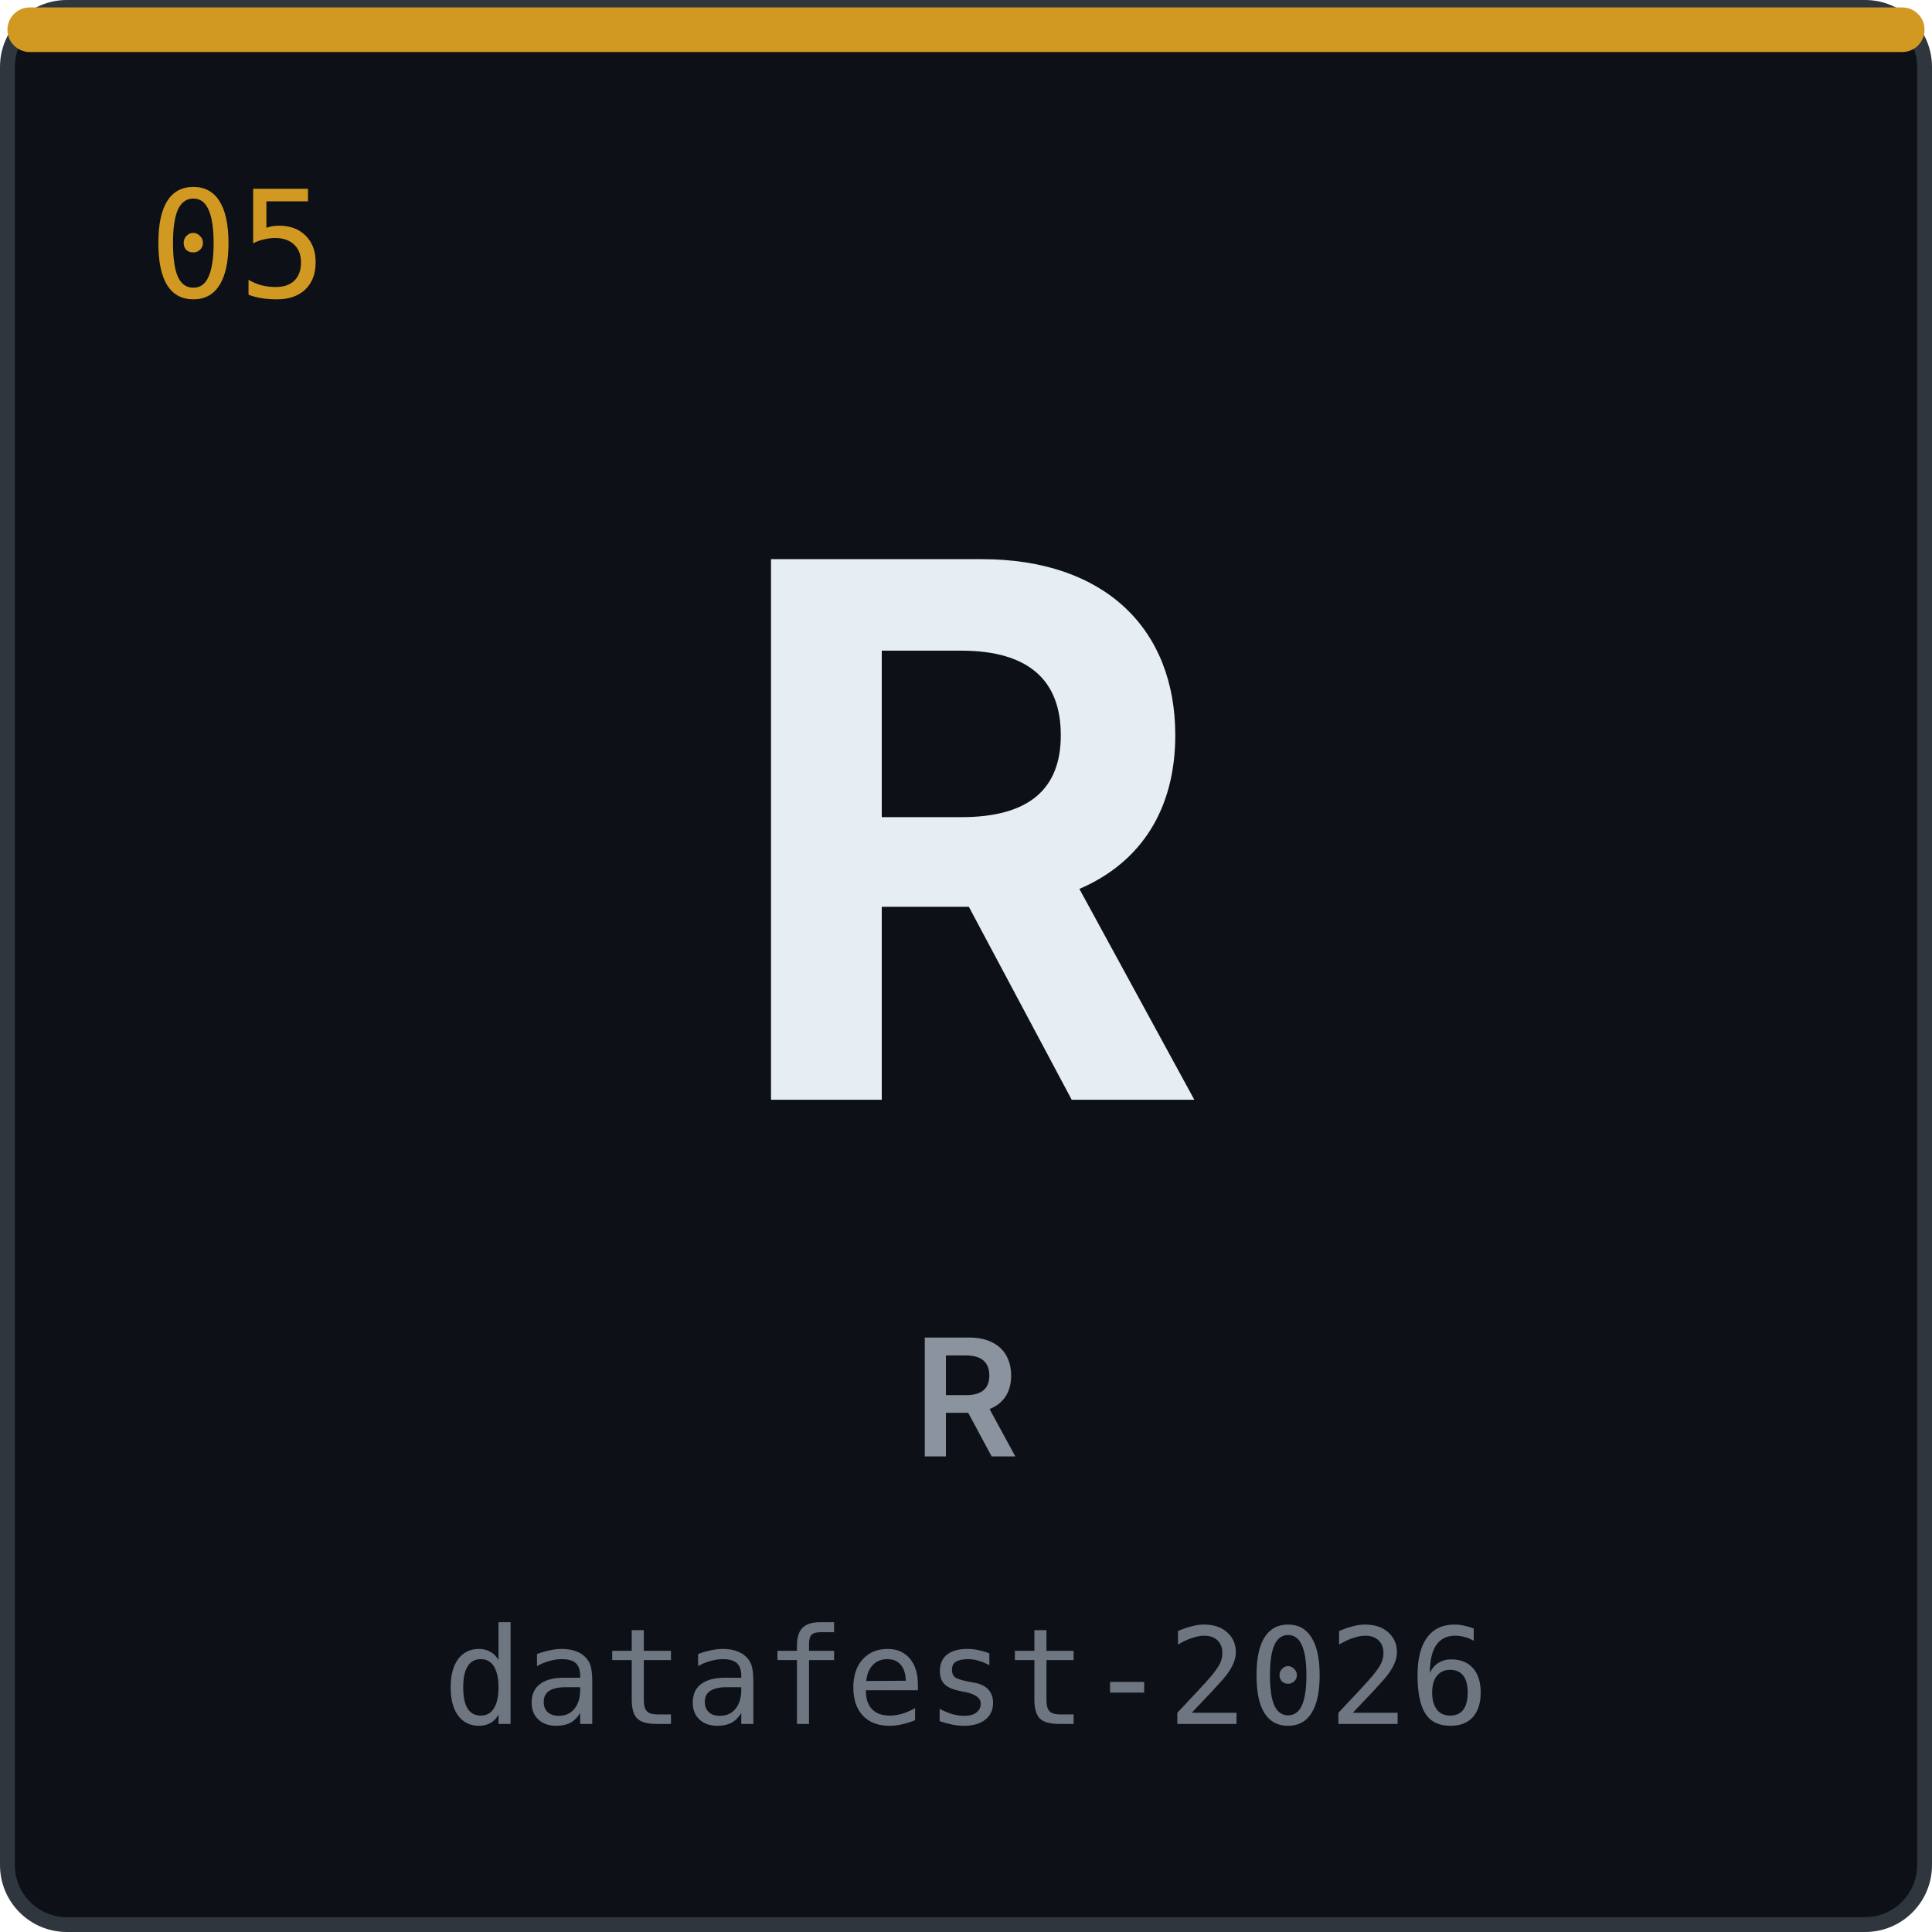
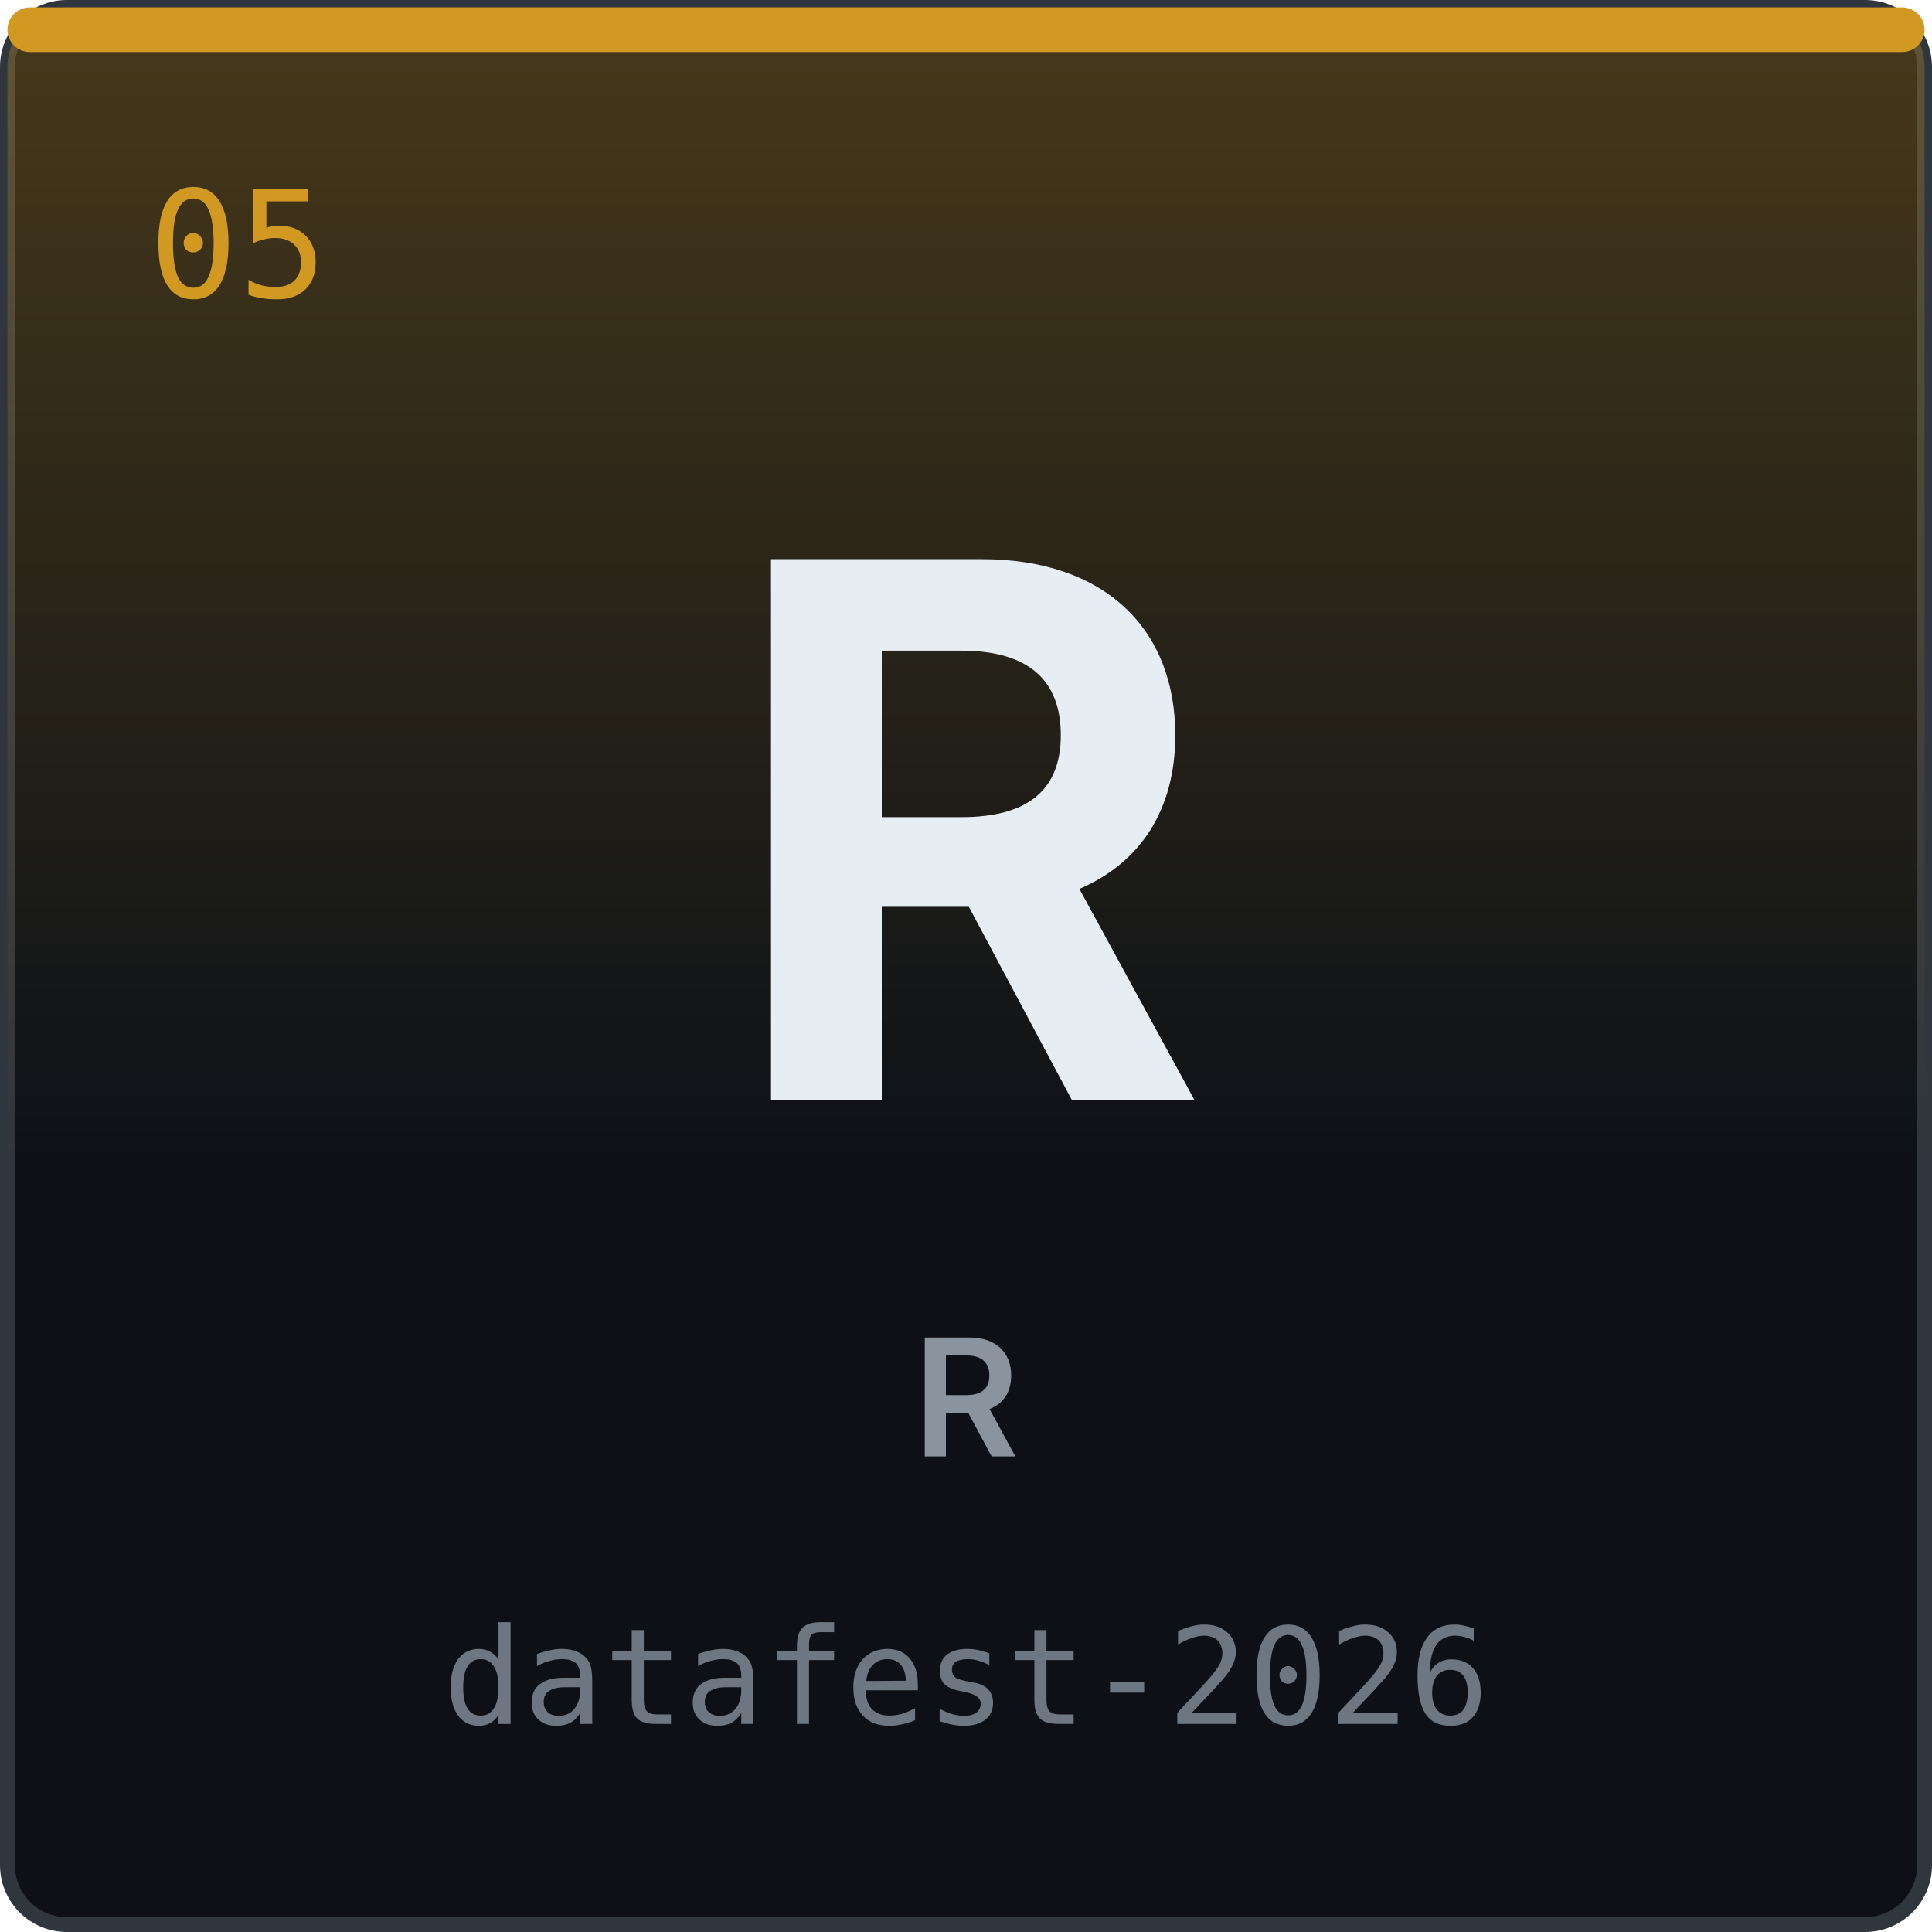
<svg xmlns="http://www.w3.org/2000/svg" width="130" height="130" viewBox="0 0 130 130" role="img" aria-label="05 R R datafest-2026">
+   <defs>
+     <linearGradient id="g5" x1="0" y1="0" x2="0" y2="1">
+       <stop offset="0%" stop-color="#d29922" stop-opacity="0.3" />
+       <stop offset="60%" stop-color="#d29922" stop-opacity="0" />
+     </linearGradient>
+   </defs>
  <g opacity="1">
    <set attributeName="opacity" to="0" begin="0s" />
    <animate attributeName="opacity" from="0" to="1" begin="0.32s" dur="0.55s" fill="freeze" />
    <rect x="0.5" y="0.5" width="129" height="129" rx="4" fill="#0d1117" stroke="#30363d" stroke-width="1" />
+     <rect x="0.5" y="0.5" width="129" height="129" rx="4" fill="url(#g5)" />
    <rect x="0.5" y="0.5" width="129" height="3" rx="1.5" fill="#d29922">
      <animate attributeName="opacity" values="1;0.45;1" dur="4s" begin="-1.05s" repeatCount="indefinite" />
    </rect>
    <text x="10" y="20" font-family="ui-monospace, SFMono-Regular, Menlo, monospace" font-size="10" font-weight="500" fill="#d29922">05</text>
    <text x="65" y="74" font-family="-apple-system, BlinkMacSystemFont, Inter, system-ui, sans-serif" font-size="50" font-weight="700" fill="#e6edf3" text-anchor="middle" letter-spacing="-1">R</text>
    <text x="65" y="98" font-family="-apple-system, BlinkMacSystemFont, Inter, system-ui, sans-serif" font-size="11" font-weight="600" fill="#8b949e" text-anchor="middle">R</text>
    <text x="65" y="116" font-family="ui-monospace, SFMono-Regular, Menlo, monospace" font-size="9" fill="#6e7681" text-anchor="middle">datafest-2026</text>
  </g>
</svg>
